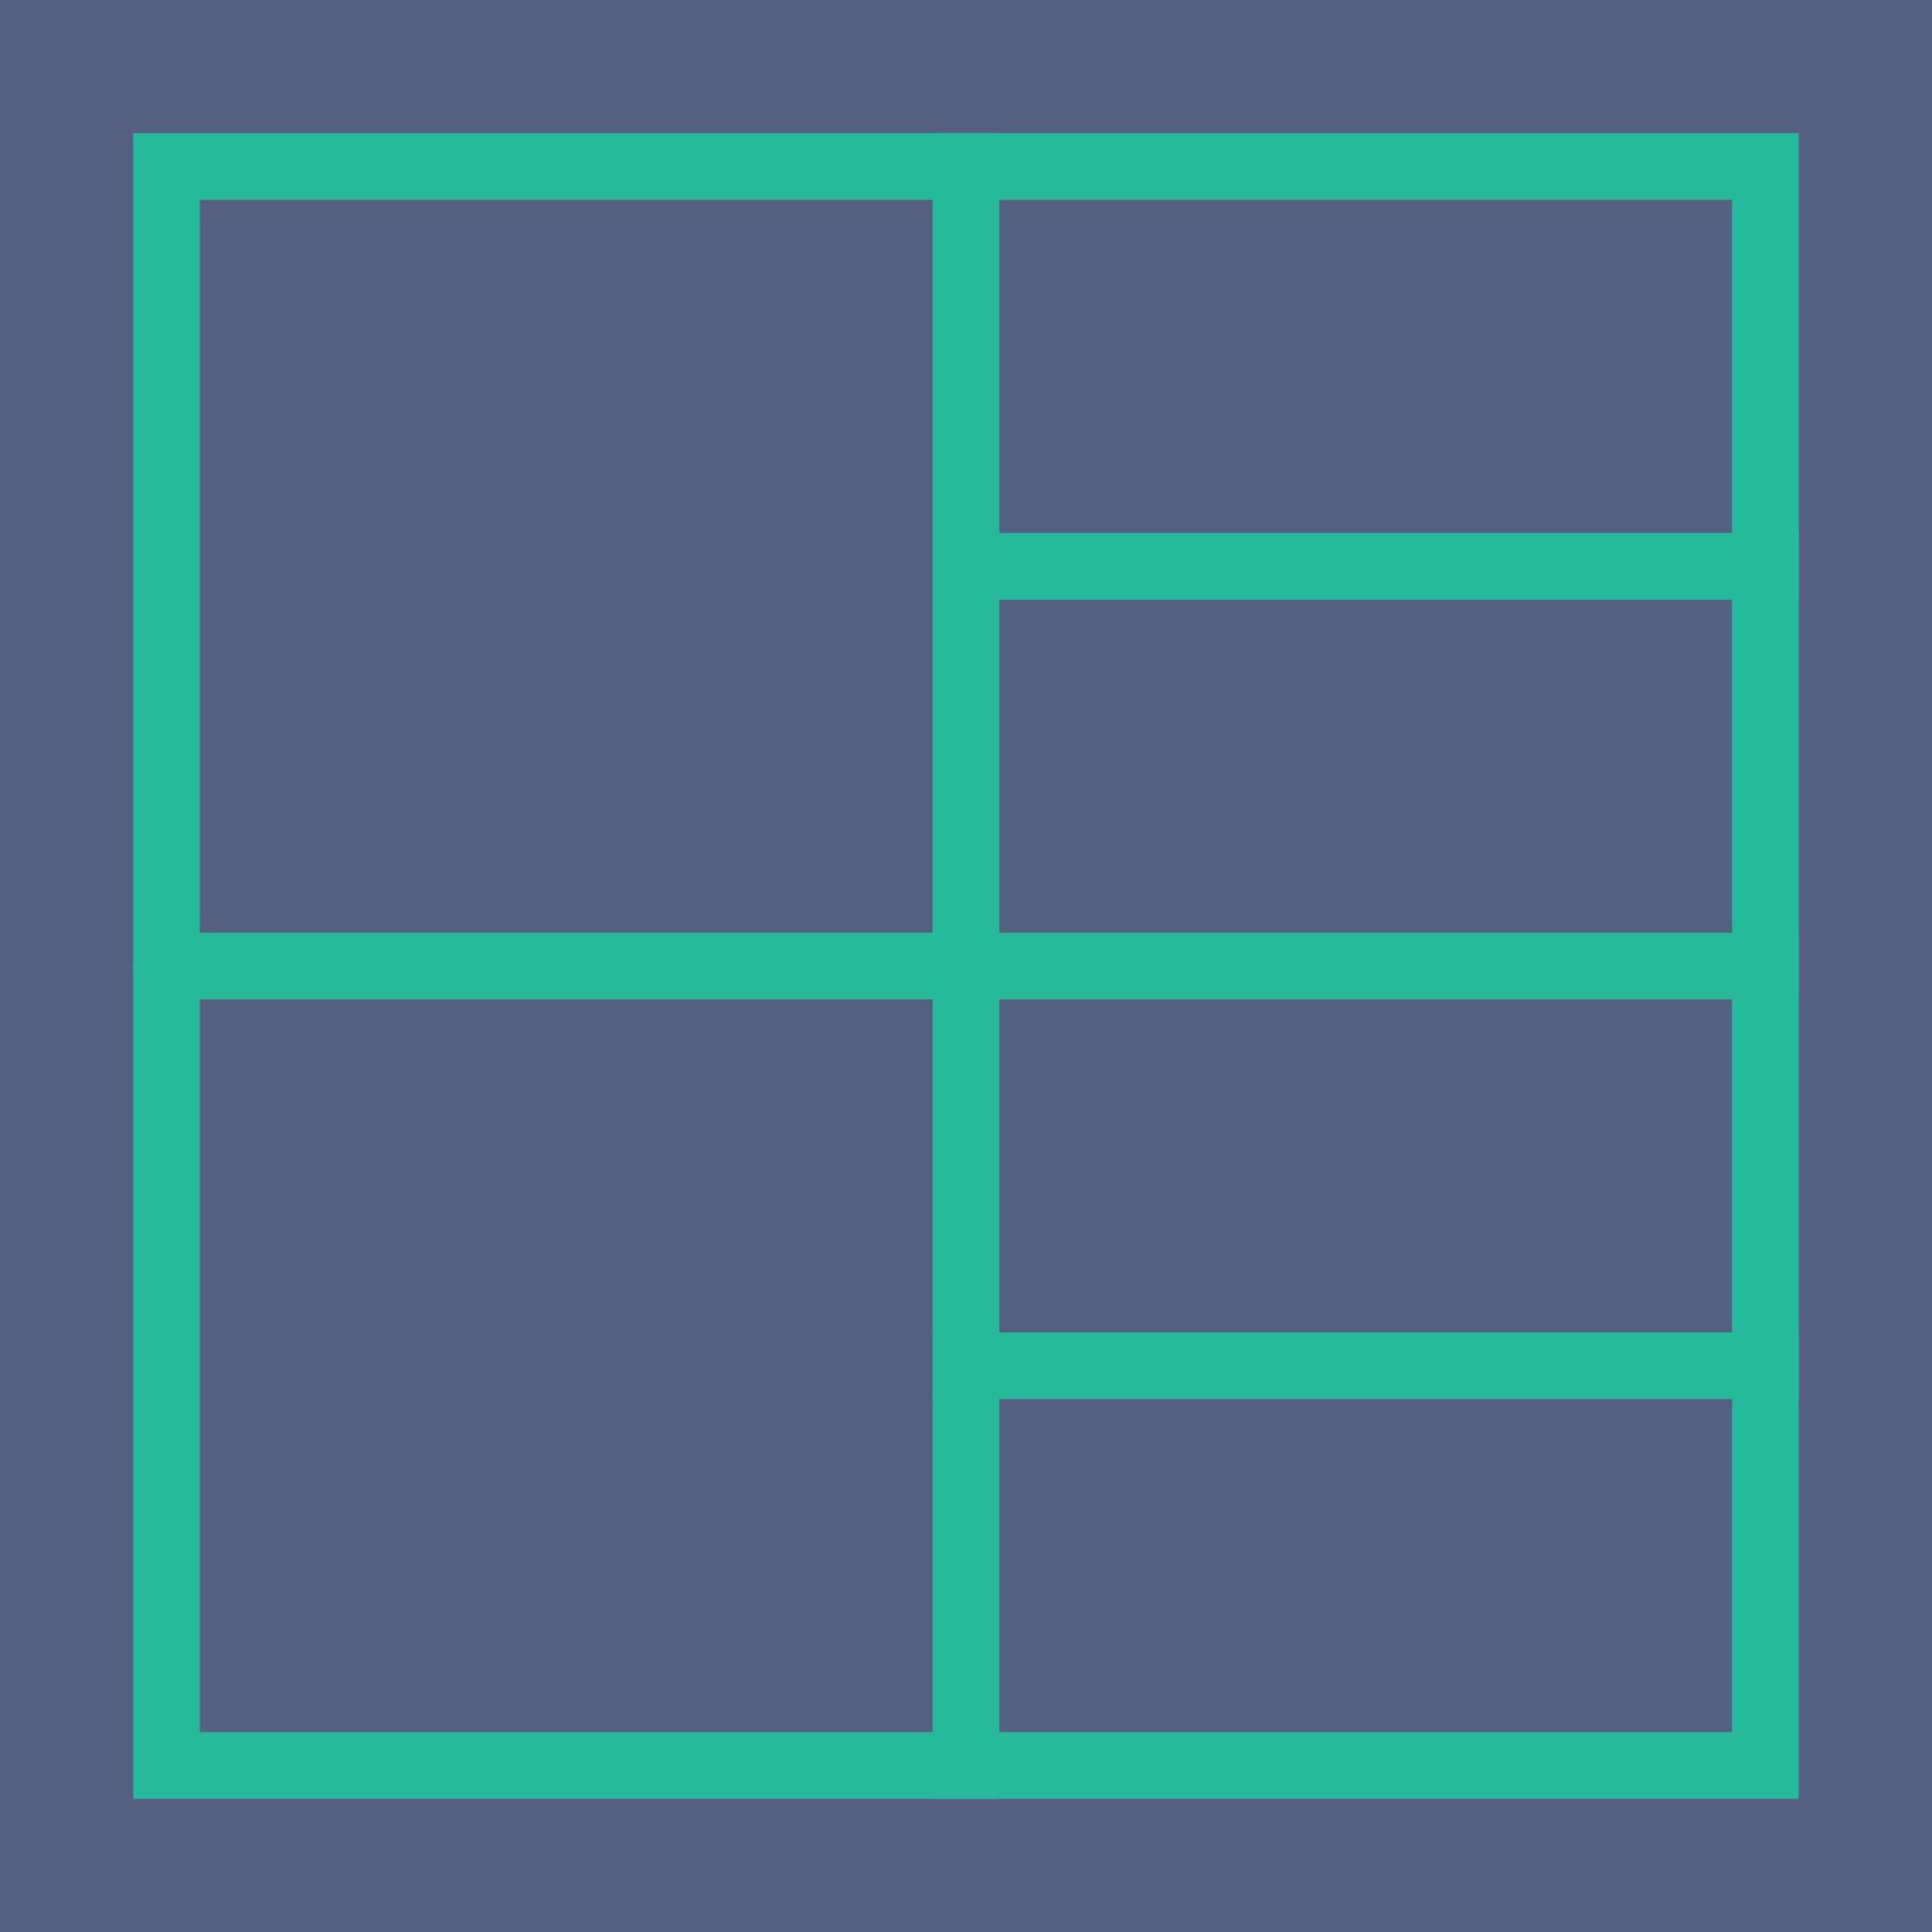
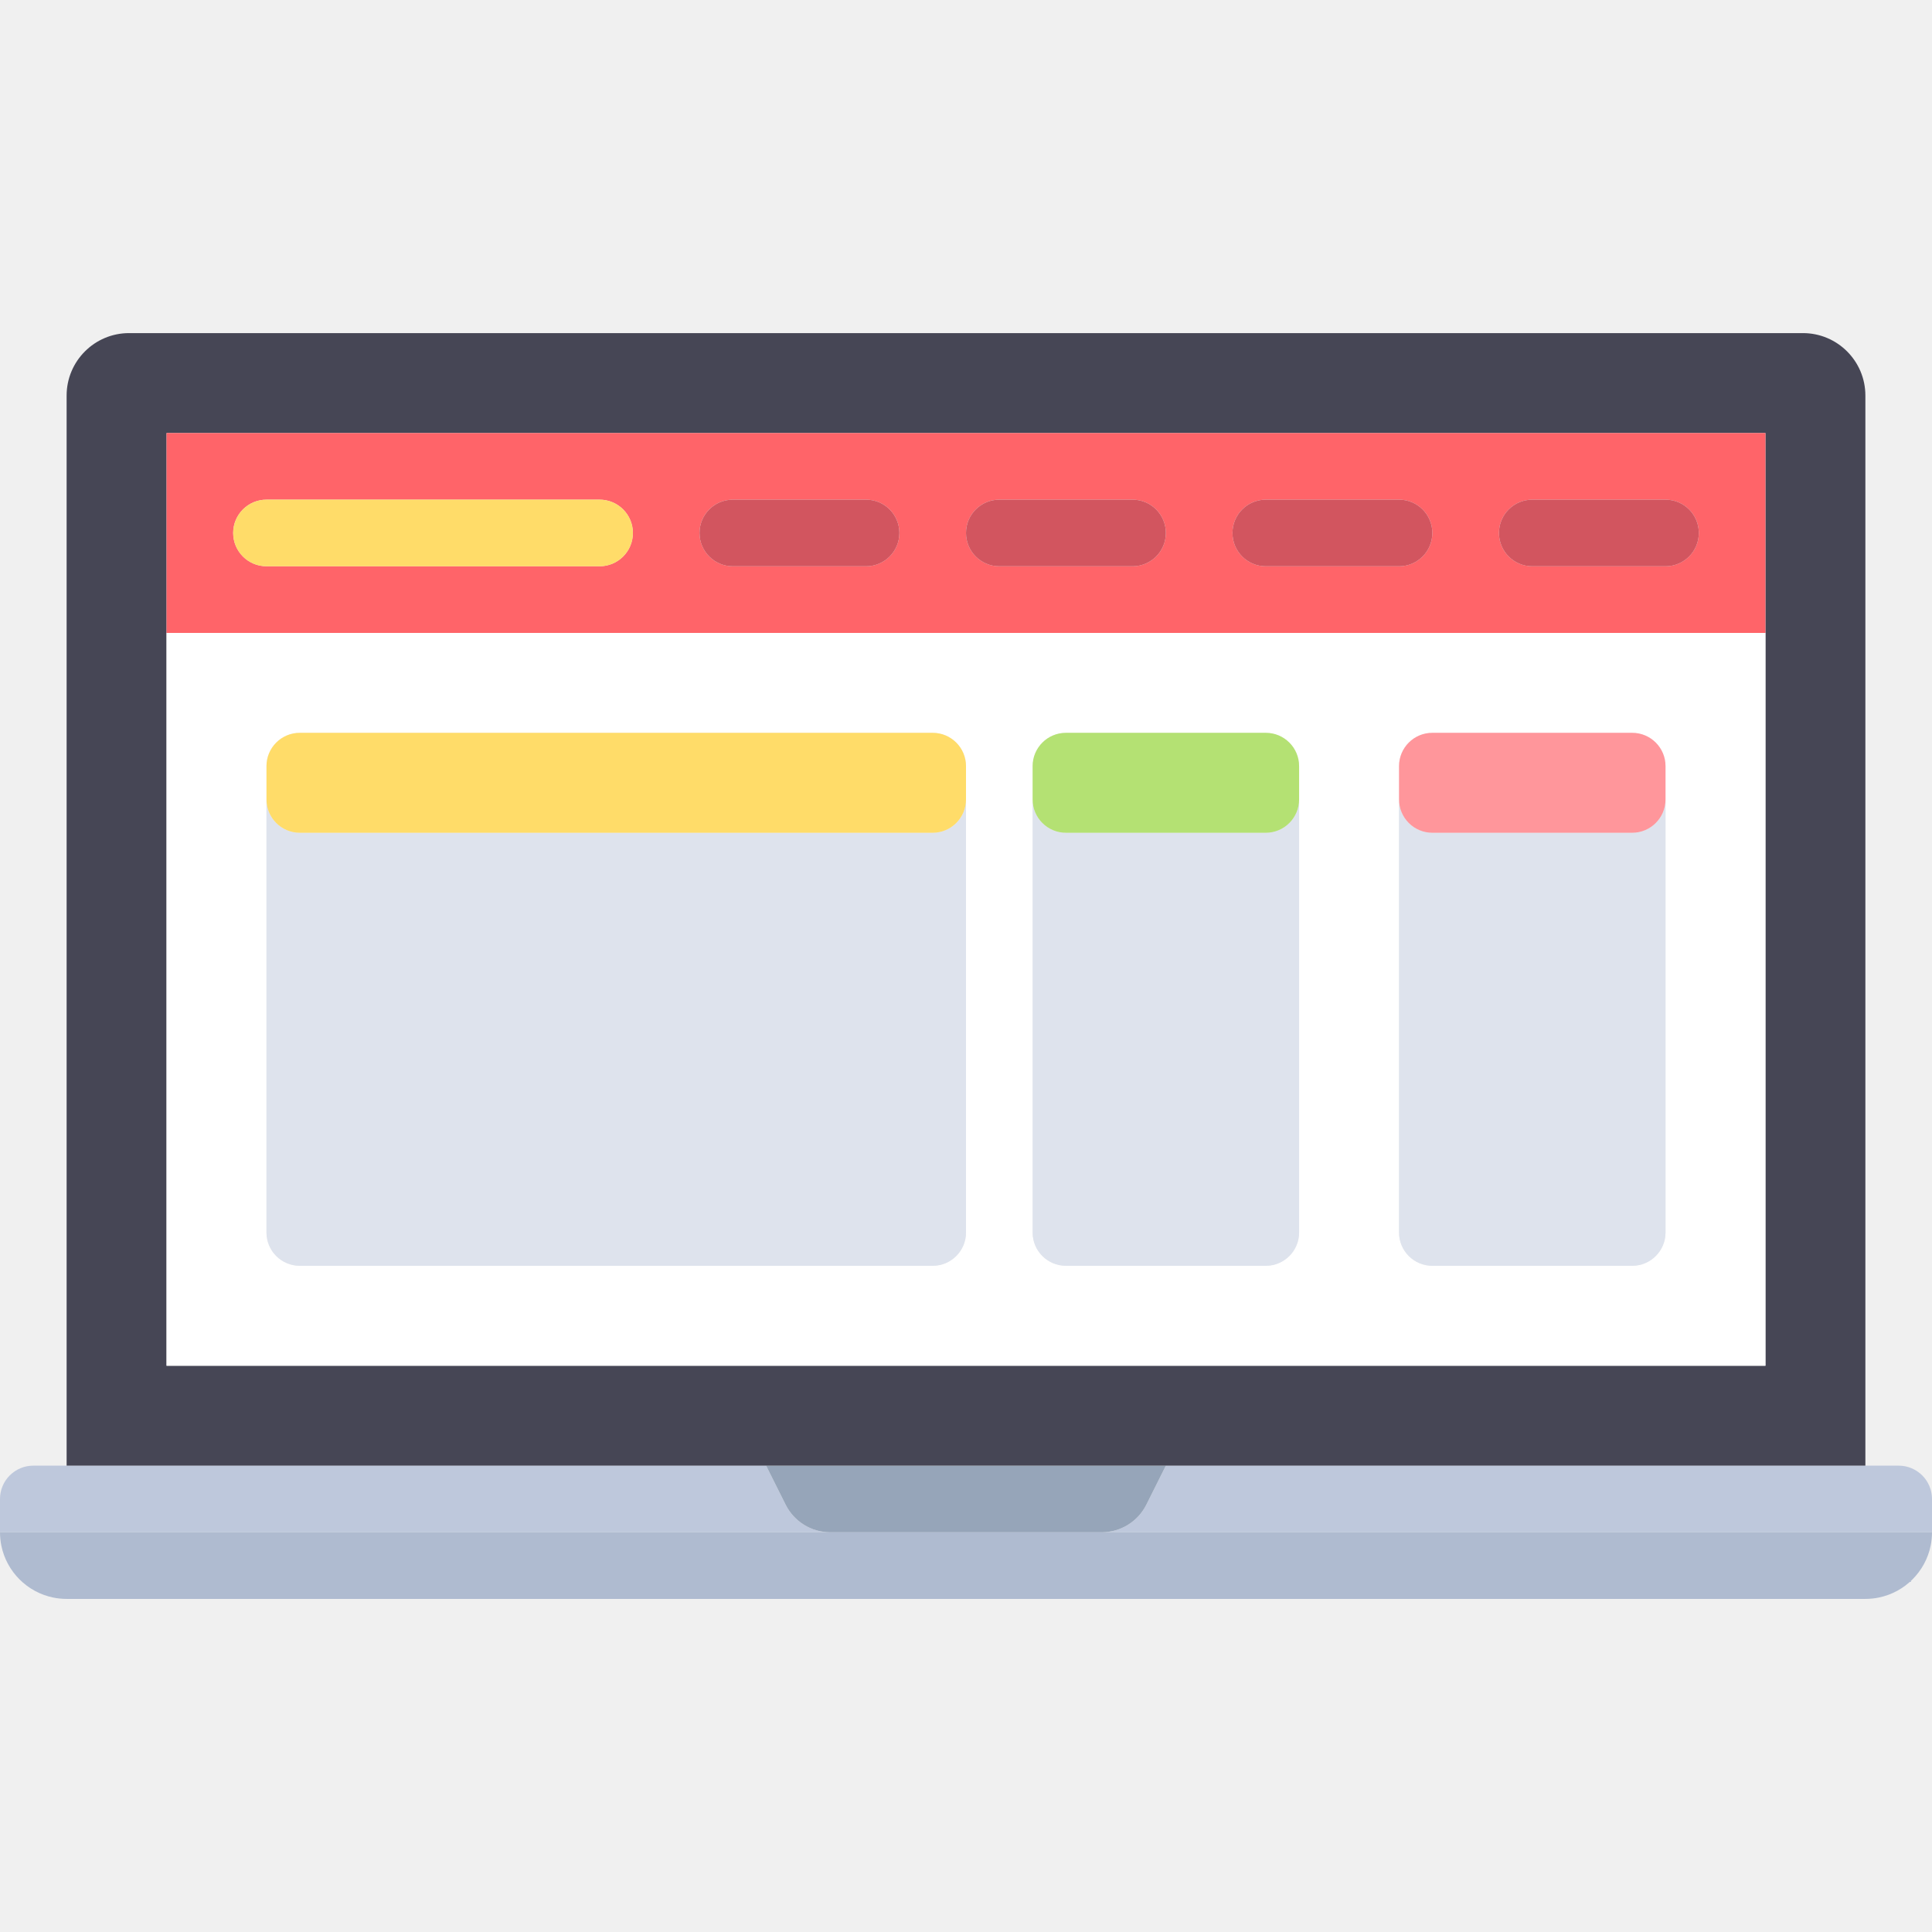
- <svg xmlns="http://www.w3.org/2000/svg" version="1.1" id="Capa_1" x="0px" y="0px" viewBox="0 0 58 58" style="enable-background:new 0 0 58 58;" xml:space="preserve">
+ <svg xmlns="http://www.w3.org/2000/svg" version="1.1" id="Layer_1" x="0px" y="0px" viewBox="0 0 512 512" style="enable-background:new 0 0 512 512;" xml:space="preserve">
  <g>
-     <rect x="0" y="0" style="fill:#556080;" width="58" height="58" />
-     <g>
-       <rect x="5" y="5" style="fill:#556080;" width="24" height="48" />
-       <path style="fill:#26B99A;" d="M30,54H4V4h26V54z M6,52h22V6H6V52z" />
-     </g>
-     <g>
-       <rect x="29" y="29" style="fill:#556080;" width="24" height="12" />
-       <path style="fill:#26B99A;" d="M54,42H28V28h26V42z M30,40h22V30H30V40z" />
-     </g>
-     <g>
-       <rect x="29" y="17" style="fill:#556080;" width="24" height="12" />
-       <path style="fill:#26B99A;" d="M54,30H28V16h26V30z M30,28h22V18H30V28z" />
-     </g>
-     <g>
-       <rect x="29" y="5" style="fill:#556080;" width="24" height="12" />
-       <path style="fill:#26B99A;" d="M54,18H28V4h26V18z M30,16h22V6H30V16z" />
-     </g>
-     <g>
-       <rect x="29" y="41" style="fill:#556080;" width="24" height="12" />
-       <path style="fill:#26B99A;" d="M54,54H28V40h26V54z M30,52h22V42H30V52z" />
-     </g>
-     <g>
-       <line style="fill:#556080;" x1="29" y1="29" x2="5" y2="29" />
-       <path style="fill:#26B99A;" d="M29,30H5c-0.553,0-1-0.447-1-1s0.447-1,1-1h24c0.553,0,1,0.447,1,1S29.553,30,29,30z" />
-     </g>
+     <path style="fill:#BEC8DC;" d="M497.903,423.366c-1.15,0.235-2.339,0.359-3.559,0.359   C495.564,423.724,496.754,423.601,497.903,423.366z" />
+     <path style="fill:#BEC8DC;" d="M17.655,423.724c-1.219,0-2.409-0.124-3.559-0.359C15.246,423.601,16.436,423.724,17.655,423.724z" />
+     <path style="fill:#BEC8DC;" d="M208.202,398.75l-5.167-10.336H17.655H8.828c-4.875,0-8.828,3.953-8.828,8.828v8.828h220.045   C215.03,406.069,210.445,403.235,208.202,398.75z" />
+     <path style="fill:#BEC8DC;" d="M497.903,423.366c6.895-1.411,12.328-6.842,13.738-13.738   C510.23,416.523,504.799,421.954,497.903,423.366z" />
+     <path style="fill:#BEC8DC;" d="M0.359,409.628c1.411,6.897,6.842,12.327,13.738,13.738C7.201,421.954,1.77,416.523,0.359,409.628z" />
+     <path style="fill:#BEC8DC;" d="M503.172,388.414h-8.828H308.966l-5.167,10.336c-2.243,4.486-6.828,7.319-11.843,7.319H512v-8.828   C512,392.366,508.047,388.414,503.172,388.414z" />
+     <path style="fill:#BEC8DC;" d="M0.359,409.628C0.124,408.478,0,407.287,0,406.069C0,407.287,0.124,408.478,0.359,409.628z" />
+     <path style="fill:#BEC8DC;" d="M512,406.069c0,1.218-0.124,2.409-0.359,3.559C511.876,408.478,512,407.287,512,406.069z" />
  </g>
+   <path style="fill:#AFBBD0;" d="M220.045,406.069H0c0,1.218,0.124,2.409,0.359,3.559c1.411,6.895,6.842,12.327,13.738,13.738  c1.15,0.235,2.339,0.359,3.559,0.359h476.69c1.219,0,2.409-0.124,3.559-0.359c6.895-1.411,12.328-6.842,13.738-13.738  c0.235-1.15,0.359-2.339,0.359-3.559H291.955L220.045,406.069L220.045,406.069z" />
+   <path style="fill:#96A5B9;" d="M208.202,398.75c2.243,4.486,6.828,7.319,11.843,7.319h71.908c5.015,0,9.6-2.834,11.843-7.319  l5.169-10.336H203.034L208.202,398.75z" />
+   <path style="fill:#464655;" d="M308.966,388.414h185.379V104.828c0-9.141-7.411-16.552-16.552-16.552H34.207  c-9.141,0-16.552,7.411-16.552,16.552v283.586h185.379H308.966z M44.138,167.724v-52.966h423.724v52.966v194.207H44.138V167.724z" />
+   <path style="fill:#FFFFFF;" d="M467.862,167.724H44.138v194.207h423.724V167.724z M256,211.862v114.759  c0,4.875-3.953,8.828-8.828,8.828H79.448c-4.875,0-8.828-3.953-8.828-8.828V211.862v-8.828c0-4.875,3.953-8.828,8.828-8.828h167.724  c4.875,0,8.828,3.953,8.828,8.828V211.862z M344.276,211.862v114.759c0,4.875-3.953,8.828-8.828,8.828h-52.966  c-4.875,0-8.828-3.953-8.828-8.828V211.862v-8.828c0-4.875,3.953-8.828,8.828-8.828h52.966c4.875,0,8.828,3.953,8.828,8.828V211.862  z M441.379,211.862v114.759c0,4.875-3.953,8.828-8.828,8.828h-52.966c-4.875,0-8.828-3.953-8.828-8.828V211.862v-8.828  c0-4.875,3.953-8.828,8.828-8.828h52.966c4.875,0,8.828,3.953,8.828,8.828V211.862z" />
+   <path style="fill:#FF6469;" d="M467.862,114.759H44.138v52.966h423.724V114.759z M158.897,150.069H70.621  c-4.875,0-8.828-3.953-8.828-8.828s3.953-8.828,8.828-8.828h88.276c4.875,0,8.828,3.953,8.828,8.828  S163.772,150.069,158.897,150.069z M229.517,150.069h-35.31c-4.875,0-8.828-3.953-8.828-8.828s3.953-8.828,8.828-8.828h35.31  c4.875,0,8.828,3.953,8.828,8.828S234.392,150.069,229.517,150.069z M300.138,150.069h-35.31c-4.875,0-8.828-3.953-8.828-8.828  s3.953-8.828,8.828-8.828h35.31c4.875,0,8.828,3.953,8.828,8.828S305.013,150.069,300.138,150.069z M370.759,150.069h-35.31  c-4.875,0-8.828-3.953-8.828-8.828s3.953-8.828,8.828-8.828h35.31c4.875,0,8.828,3.953,8.828,8.828S375.634,150.069,370.759,150.069  z M441.379,150.069h-35.31c-4.875,0-8.828-3.953-8.828-8.828s3.953-8.828,8.828-8.828h35.31c4.875,0,8.828,3.953,8.828,8.828  S446.254,150.069,441.379,150.069z" />
+   <path style="fill:#FFDC69;" d="M158.897,132.414H70.621c-4.875,0-8.828,3.953-8.828,8.828s3.953,8.828,8.828,8.828h88.276  c4.875,0,8.828-3.953,8.828-8.828S163.772,132.414,158.897,132.414z" />
+   <g>
+     <path style="fill:#D2555F;" d="M229.517,132.414h-35.31c-4.875,0-8.828,3.953-8.828,8.828s3.953,8.828,8.828,8.828h35.31   c4.875,0,8.828-3.953,8.828-8.828S234.392,132.414,229.517,132.414z" />
+     <path style="fill:#D2555F;" d="M300.138,132.414h-35.31c-4.875,0-8.828,3.953-8.828,8.828s3.953,8.828,8.828,8.828h35.31   c4.875,0,8.828-3.953,8.828-8.828S305.013,132.414,300.138,132.414z" />
+     <path style="fill:#D2555F;" d="M370.759,132.414h-35.31c-4.875,0-8.828,3.953-8.828,8.828s3.953,8.828,8.828,8.828h35.31   c4.875,0,8.828-3.953,8.828-8.828S375.634,132.414,370.759,132.414z" />
+     <path style="fill:#D2555F;" d="M441.379,132.414h-35.31c-4.875,0-8.828,3.953-8.828,8.828s3.953,8.828,8.828,8.828h35.31   c4.875,0,8.828-3.953,8.828-8.828S446.254,132.414,441.379,132.414z" />
+   </g>
+   <g>
+     <path style="fill:#DEE3ED;" d="M247.172,220.69H79.448c-4.875,0-8.828-3.953-8.828-8.828v114.759c0,4.875,3.953,8.828,8.828,8.828   h167.724c4.875,0,8.828-3.953,8.828-8.828V211.862C256,216.737,252.047,220.69,247.172,220.69z" />
+     <path style="fill:#DEE3ED;" d="M335.448,220.69h-52.966c-4.875,0-8.828-3.953-8.828-8.828v114.759c0,4.875,3.953,8.828,8.828,8.828   h52.966c4.875,0,8.828-3.953,8.828-8.828V211.862C344.276,216.737,340.323,220.69,335.448,220.69z" />
+     <path style="fill:#DEE3ED;" d="M432.552,220.69h-52.966c-4.875,0-8.828-3.953-8.828-8.828v114.759c0,4.875,3.953,8.828,8.828,8.828   h52.966c4.875,0,8.828-3.953,8.828-8.828V211.862C441.379,216.737,437.427,220.69,432.552,220.69z" />
+   </g>
+   <path style="fill:#FFDC69;" d="M247.172,194.207H79.448c-4.875,0-8.828,3.953-8.828,8.828v8.828c0,4.875,3.953,8.828,8.828,8.828  h167.724c4.875,0,8.828-3.953,8.828-8.828v-8.828C256,198.159,252.047,194.207,247.172,194.207z" />
+   <path style="fill:#B4E173;" d="M335.448,194.207h-52.966c-4.875,0-8.828,3.953-8.828,8.828v8.828c0,4.875,3.953,8.828,8.828,8.828  h52.966c4.875,0,8.828-3.953,8.828-8.828v-8.828C344.276,198.159,340.323,194.207,335.448,194.207z" />
+   <path style="fill:#FF969B;" d="M432.552,194.207h-52.966c-4.875,0-8.828,3.953-8.828,8.828v8.828c0,4.875,3.953,8.828,8.828,8.828  h52.966c4.875,0,8.828-3.953,8.828-8.828v-8.828C441.379,198.159,437.427,194.207,432.552,194.207z" />
  <g>
</g>
  <g>
</g>
  <g>
</g>
  <g>
</g>
  <g>
</g>
  <g>
</g>
  <g>
</g>
  <g>
</g>
  <g>
</g>
  <g>
</g>
  <g>
</g>
  <g>
</g>
  <g>
</g>
  <g>
</g>
  <g>
</g>
</svg>
